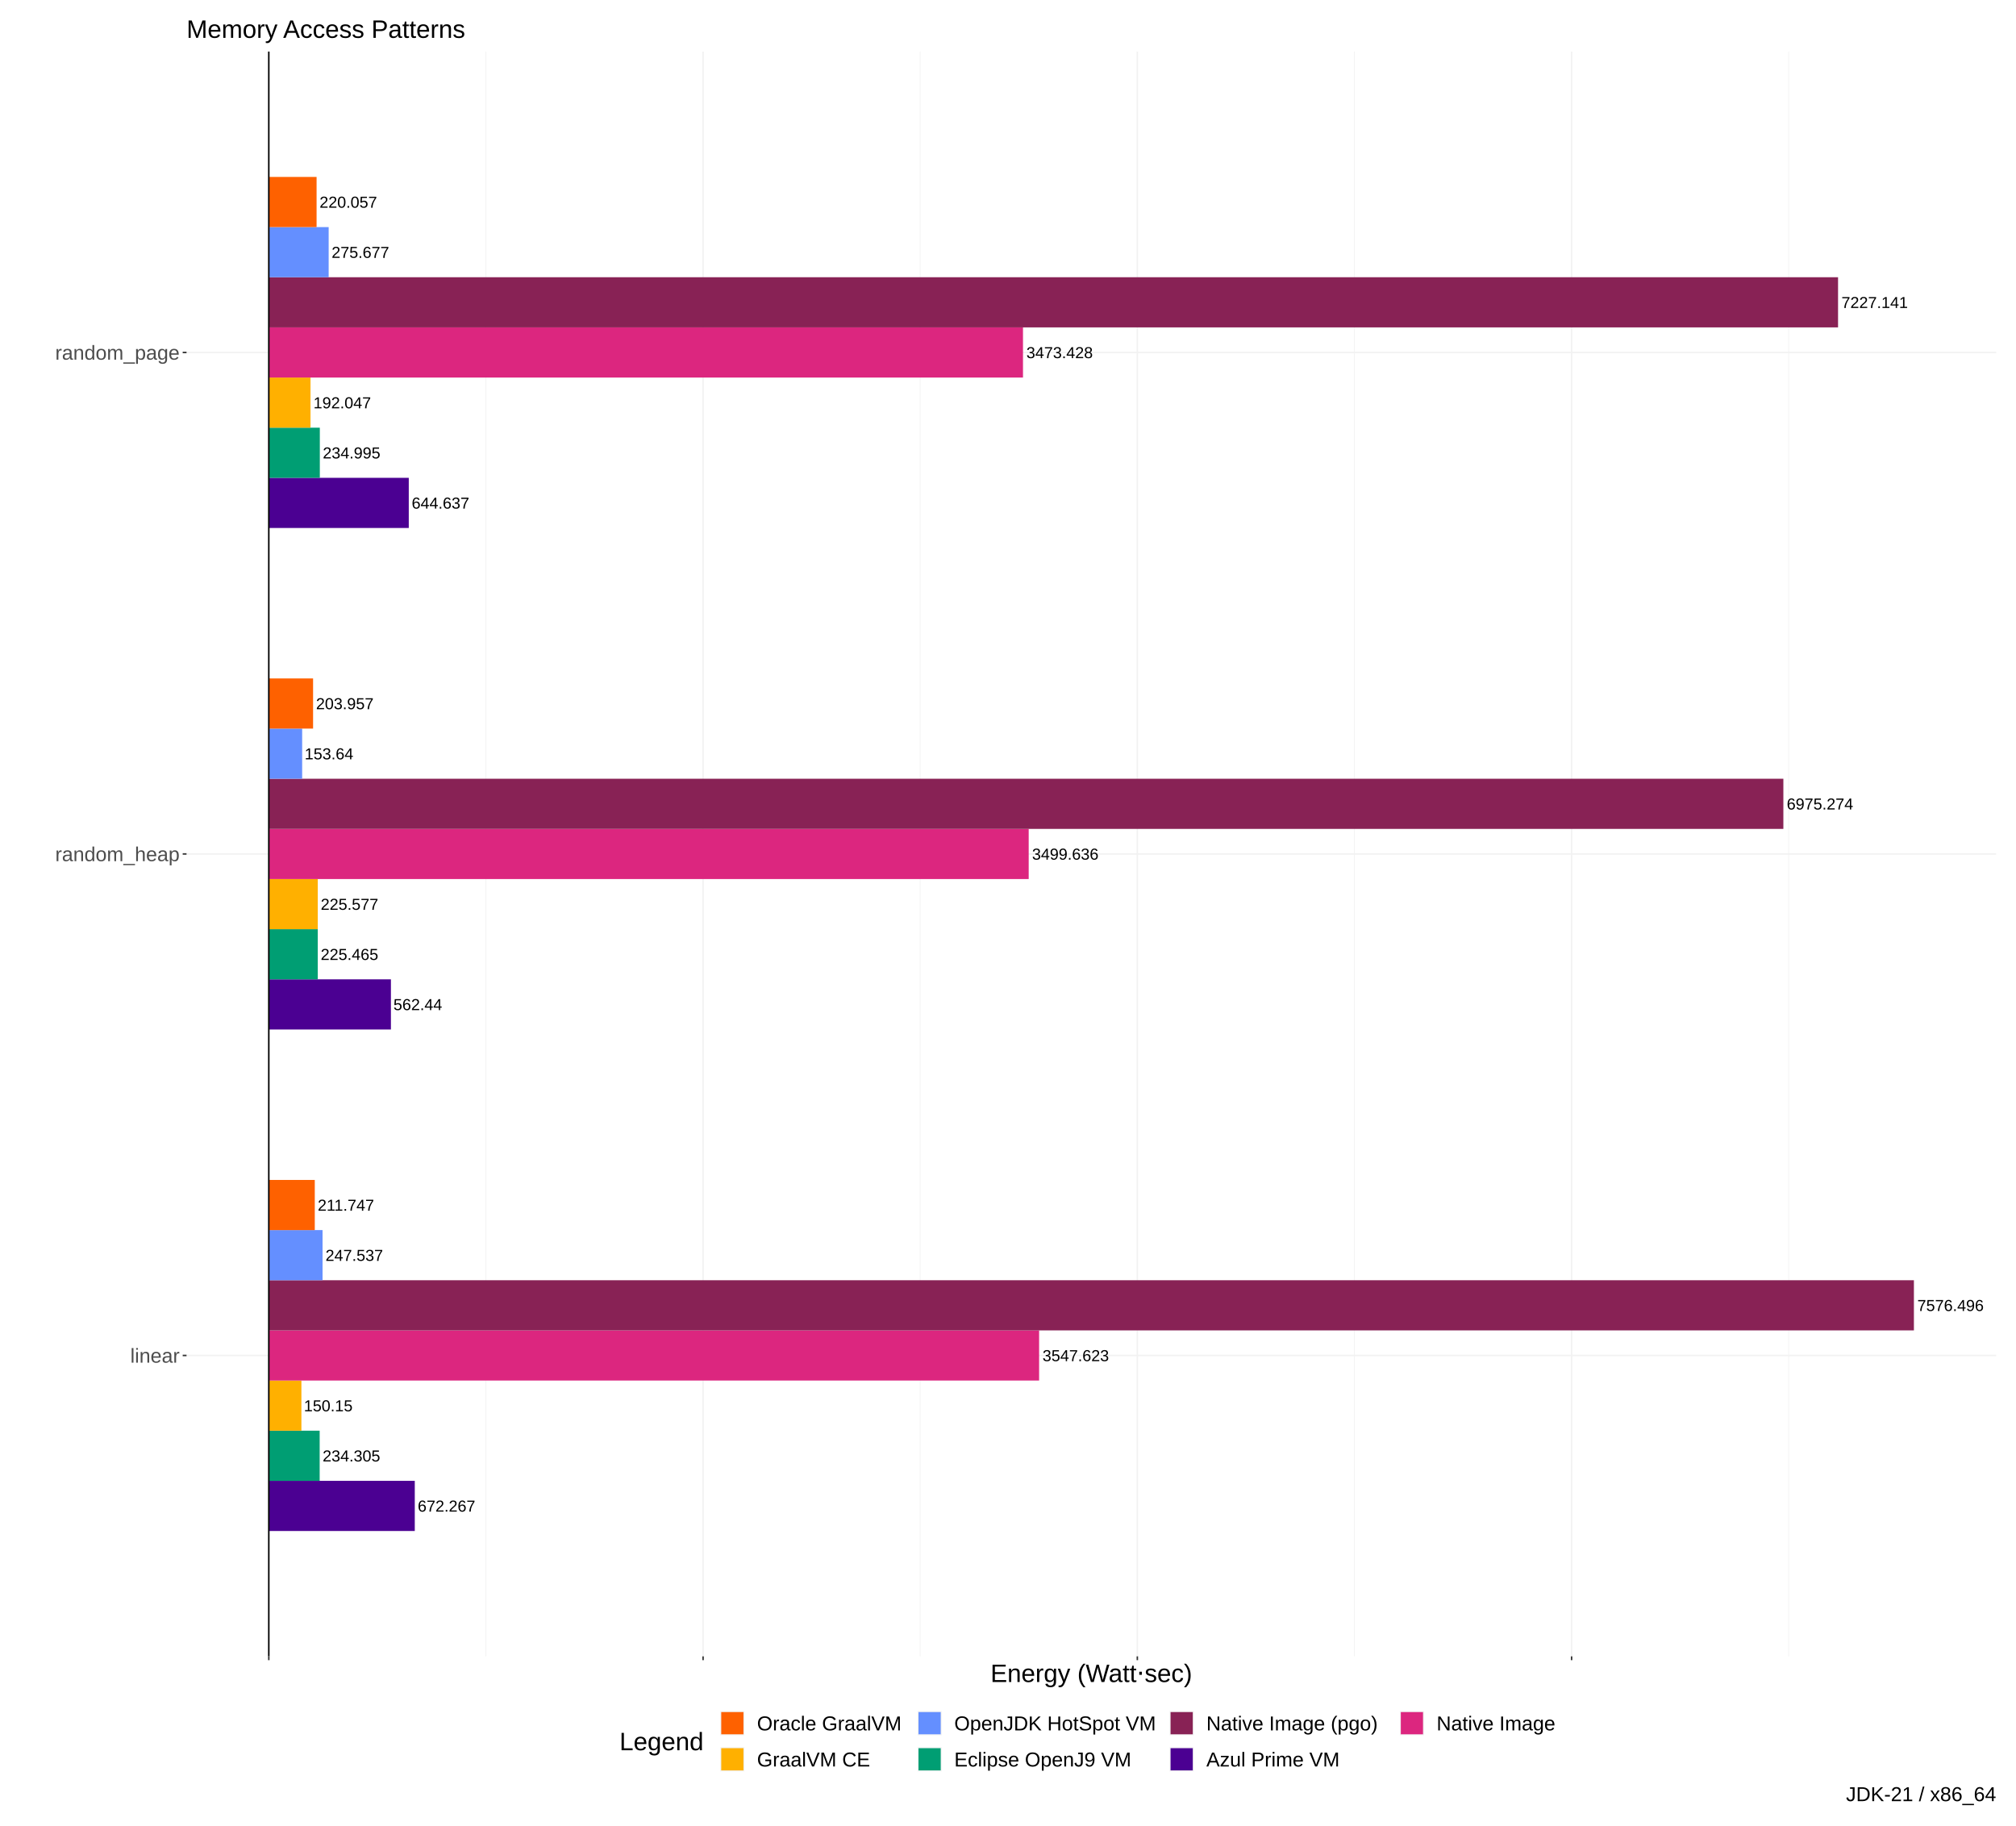
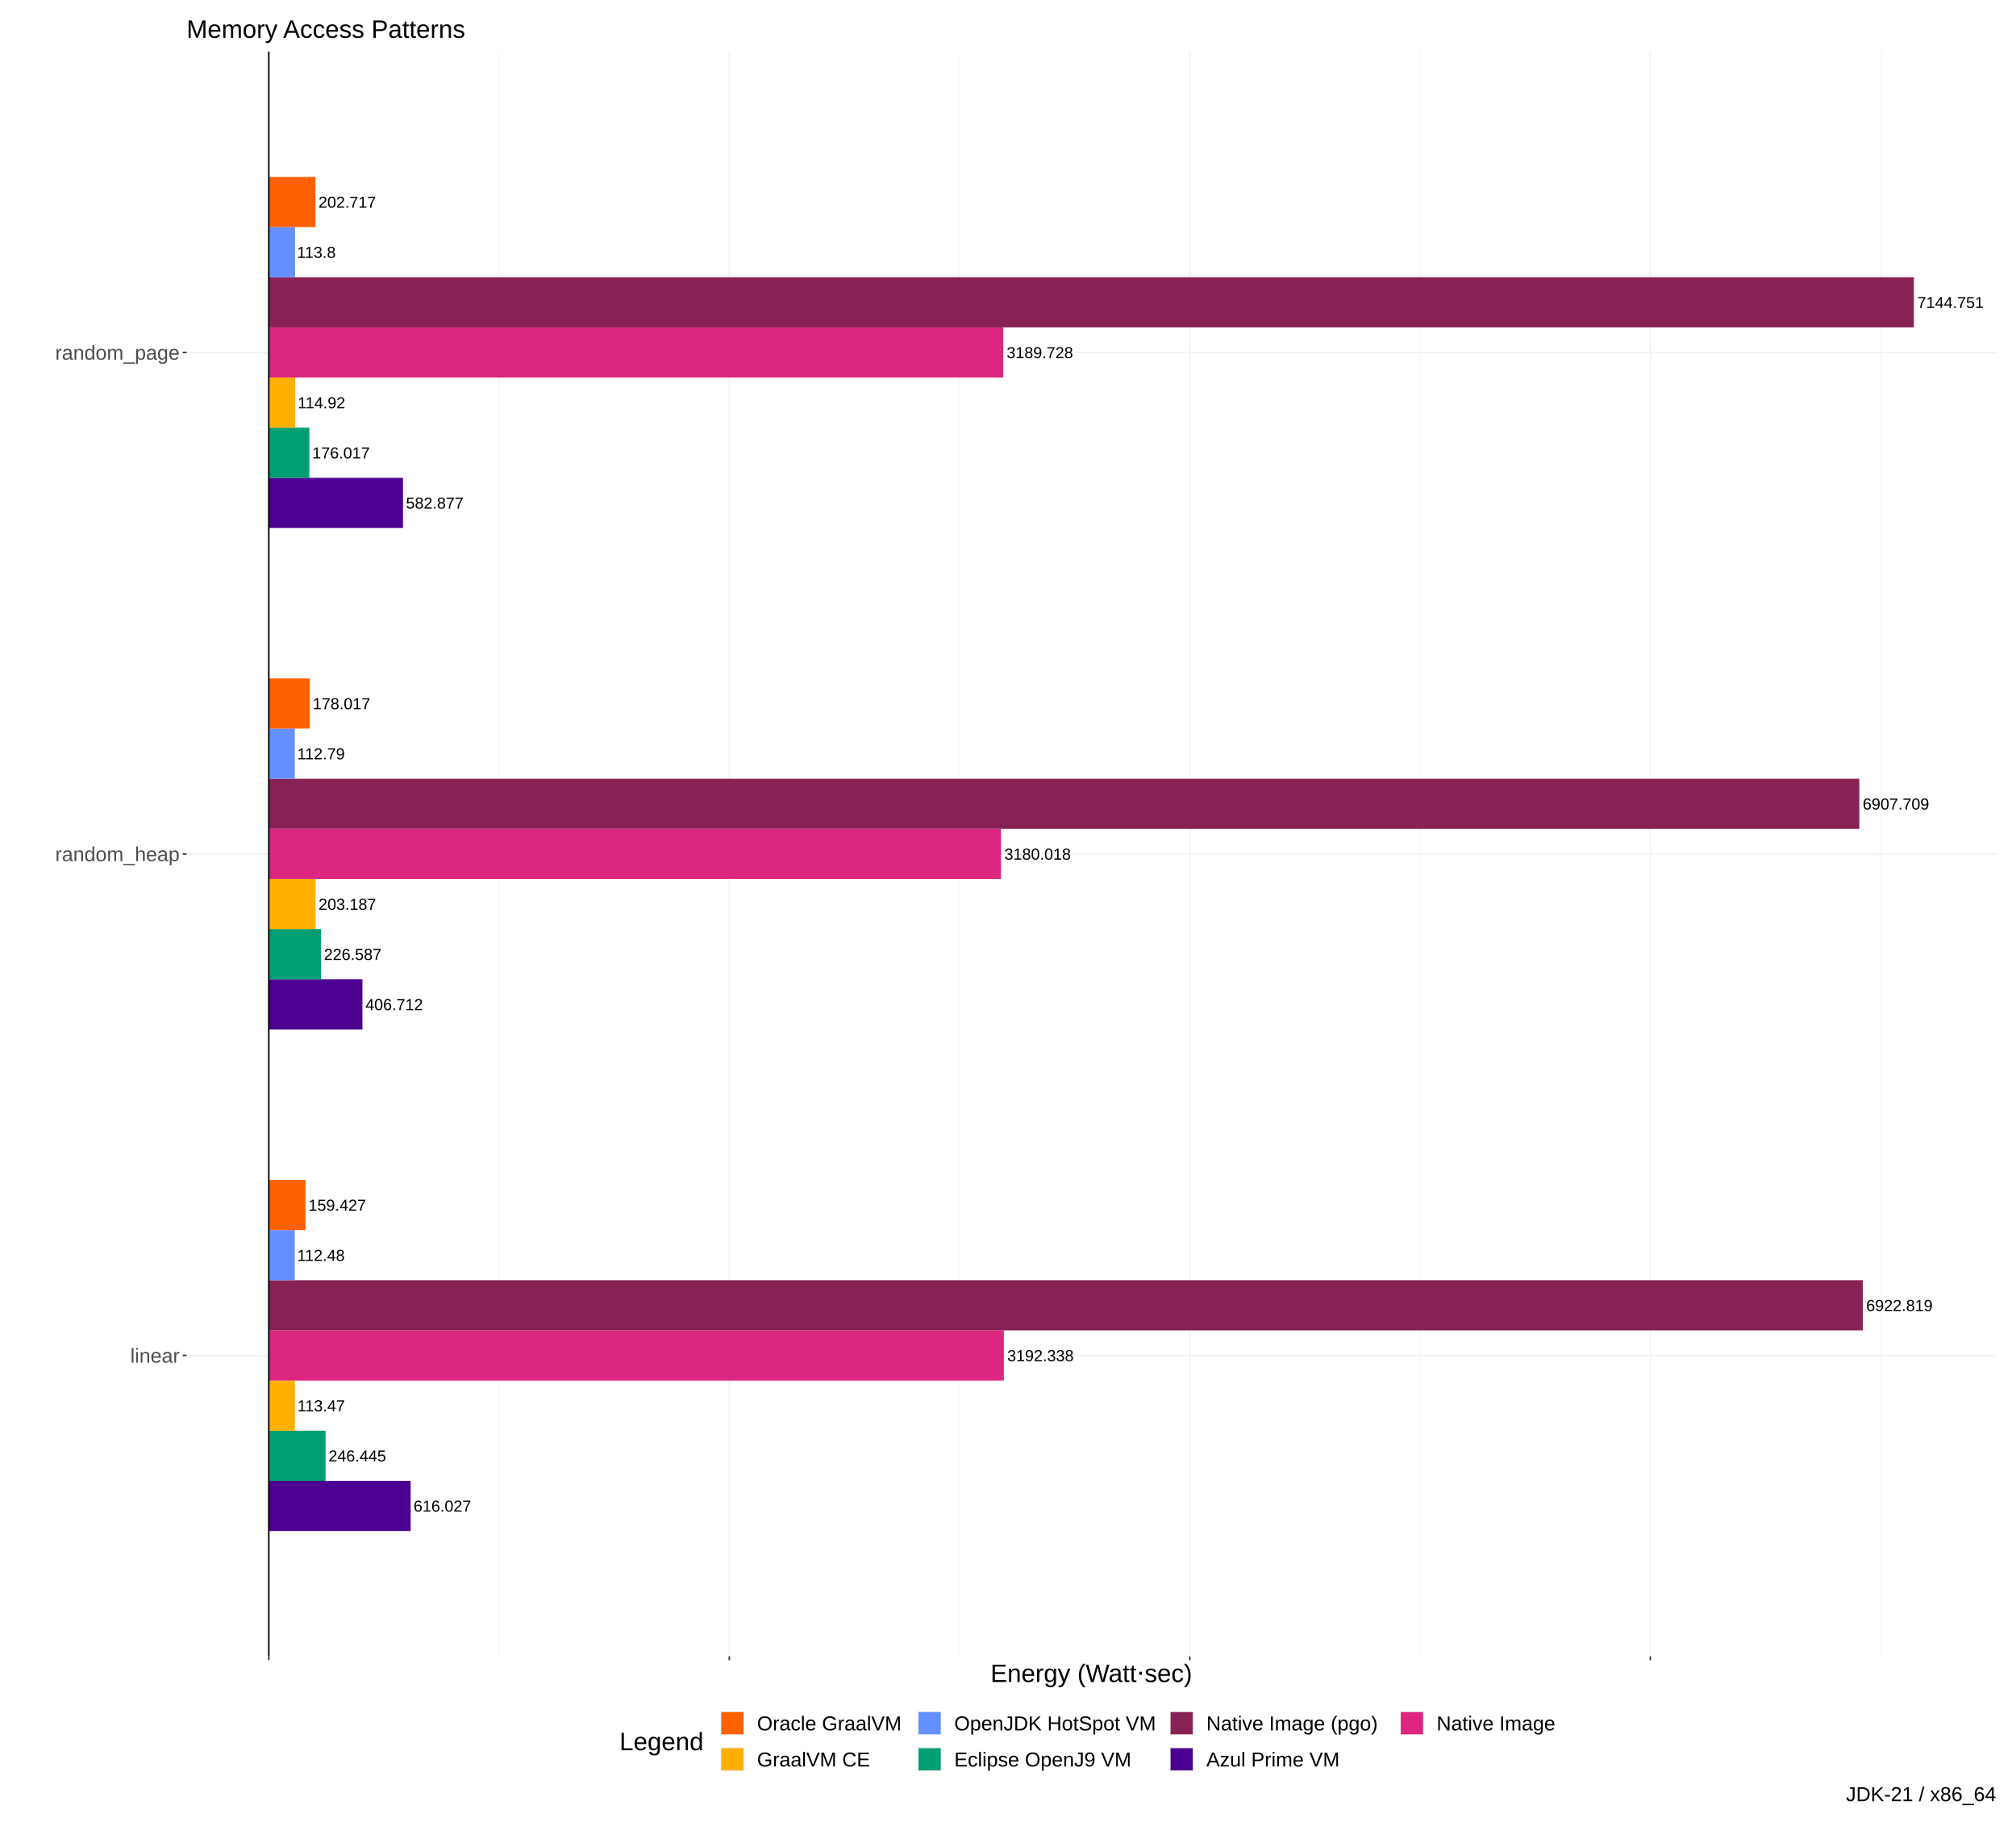
<svg xmlns="http://www.w3.org/2000/svg" class="svglite" width="1440.00pt" height="1303.94pt" viewBox="0 0 1440.00 1303.94">
  <defs>
    <style type="text/css">
    .svglite line, .svglite polyline, .svglite polygon, .svglite path, .svglite rect, .svglite circle {
      fill: none;
      stroke: #000000;
      stroke-linecap: round;
      stroke-linejoin: round;
      stroke-miterlimit: 10.00;
    }
    .svglite text {
      white-space: pre;
    }
  </style>
  </defs>
  <rect width="100%" height="100%" style="stroke: none; fill: #FFFFFF;" />
  <defs>
    <clipPath id="cpMC4wMHwxNDQwLjAwfDAuMDB8MTMwMy45NA==">
      <rect x="0.00" y="0.00" width="1440.00" height="1303.94" />
    </clipPath>
  </defs>
  <g clip-path="url(#cpMC4wMHwxNDQwLjAwfDAuMDB8MTMwMy45NA==)">
    <rect x="0.00" y="0.00" width="1440.00" height="1303.94" style="stroke-width: 1.07; stroke: #FFFFFF; fill: #FFFFFF;" />
    <rect x="133.24" y="36.82" width="1292.58" height="1146.09" style="stroke-width: 1.07; stroke: none;" />
-     <polyline points="347.09,1182.91 347.09,36.82 " style="stroke-width: 0.53; stroke: #F2F2F2; stroke-linecap: butt;" />
-     <polyline points="657.28,1182.91 657.28,36.82 " style="stroke-width: 0.53; stroke: #F2F2F2; stroke-linecap: butt;" />
-     <polyline points="967.47,1182.91 967.47,36.82 " style="stroke-width: 0.53; stroke: #F2F2F2; stroke-linecap: butt;" />
-     <polyline points="1277.66,1182.91 1277.66,36.82 " style="stroke-width: 0.53; stroke: #F2F2F2; stroke-linecap: butt;" />
+     <polyline points="356.46,1182.91 356.46,36.82 " style="stroke-width: 0.53; stroke: #F2F2F2; stroke-linecap: butt;" />
+     <polyline points="685.40,1182.91 685.40,36.82 " style="stroke-width: 0.53; stroke: #F2F2F2; stroke-linecap: butt;" />
+     <polyline points="1014.33,1182.91 1014.33,36.82 " style="stroke-width: 0.53; stroke: #F2F2F2; stroke-linecap: butt;" />
+     <polyline points="1343.27,1182.91 1343.27,36.82 " style="stroke-width: 0.53; stroke: #F2F2F2; stroke-linecap: butt;" />
    <polyline points="133.24,968.02 1425.83,968.02 " style="stroke-width: 1.07; stroke: #F2F2F2; stroke-linecap: butt;" />
    <polyline points="133.24,609.87 1425.83,609.87 " style="stroke-width: 1.07; stroke: #F2F2F2; stroke-linecap: butt;" />
    <polyline points="133.24,251.72 1425.83,251.72 " style="stroke-width: 1.07; stroke: #F2F2F2; stroke-linecap: butt;" />
    <polyline points="192.00,1182.91 192.00,36.82 " style="stroke-width: 1.07; stroke: #F2F2F2; stroke-linecap: butt;" />
-     <polyline points="502.19,1182.91 502.19,36.82 " style="stroke-width: 1.07; stroke: #F2F2F2; stroke-linecap: butt;" />
-     <polyline points="812.38,1182.91 812.38,36.82 " style="stroke-width: 1.07; stroke: #F2F2F2; stroke-linecap: butt;" />
-     <polyline points="1122.57,1182.91 1122.57,36.82 " style="stroke-width: 1.07; stroke: #F2F2F2; stroke-linecap: butt;" />
-     <rect x="192.00" y="341.25" width="99.98" height="35.82" style="stroke-width: 1.07; stroke: none; stroke-linecap: butt; stroke-linejoin: miter; fill: #4B0092;" />
-     <rect x="192.00" y="699.41" width="87.23" height="35.82" style="stroke-width: 1.07; stroke: none; stroke-linecap: butt; stroke-linejoin: miter; fill: #4B0092;" />
-     <rect x="192.00" y="1057.56" width="104.27" height="35.82" style="stroke-width: 1.07; stroke: none; stroke-linecap: butt; stroke-linejoin: miter; fill: #4B0092;" />
-     <rect x="192.00" y="305.44" width="36.45" height="35.82" style="stroke-width: 1.07; stroke: none; stroke-linecap: butt; stroke-linejoin: miter; fill: #009E73;" />
-     <rect x="192.00" y="1021.74" width="36.34" height="35.82" style="stroke-width: 1.07; stroke: none; stroke-linecap: butt; stroke-linejoin: miter; fill: #009E73;" />
-     <rect x="192.00" y="663.59" width="34.97" height="35.82" style="stroke-width: 1.07; stroke: none; stroke-linecap: butt; stroke-linejoin: miter; fill: #009E73;" />
-     <rect x="192.00" y="627.78" width="34.99" height="35.82" style="stroke-width: 1.07; stroke: none; stroke-linecap: butt; stroke-linejoin: miter; fill: #FFB000;" />
-     <rect x="192.00" y="985.93" width="23.29" height="35.82" style="stroke-width: 1.07; stroke: none; stroke-linecap: butt; stroke-linejoin: miter; fill: #FFB000;" />
-     <rect x="192.00" y="269.62" width="29.79" height="35.82" style="stroke-width: 1.07; stroke: none; stroke-linecap: butt; stroke-linejoin: miter; fill: #FFB000;" />
-     <rect x="192.00" y="233.81" width="538.71" height="35.82" style="stroke-width: 1.07; stroke: none; stroke-linecap: butt; stroke-linejoin: miter; fill: #DC267F;" />
-     <rect x="192.00" y="591.96" width="542.78" height="35.82" style="stroke-width: 1.07; stroke: none; stroke-linecap: butt; stroke-linejoin: miter; fill: #DC267F;" />
-     <rect x="192.00" y="950.11" width="550.22" height="35.82" style="stroke-width: 1.07; stroke: none; stroke-linecap: butt; stroke-linejoin: miter; fill: #DC267F;" />
-     <rect x="192.00" y="556.15" width="1081.83" height="35.82" style="stroke-width: 1.07; stroke: none; stroke-linecap: butt; stroke-linejoin: miter; fill: #882255;" />
-     <rect x="192.00" y="197.99" width="1120.89" height="35.82" style="stroke-width: 1.07; stroke: none; stroke-linecap: butt; stroke-linejoin: miter; fill: #882255;" />
-     <rect x="192.00" y="914.30" width="1175.08" height="35.82" style="stroke-width: 1.07; stroke: none; stroke-linecap: butt; stroke-linejoin: miter; fill: #882255;" />
-     <rect x="192.00" y="162.18" width="42.76" height="35.82" style="stroke-width: 1.07; stroke: none; stroke-linecap: butt; stroke-linejoin: miter; fill: #648FFF;" />
-     <rect x="192.00" y="878.48" width="38.39" height="35.82" style="stroke-width: 1.07; stroke: none; stroke-linecap: butt; stroke-linejoin: miter; fill: #648FFF;" />
-     <rect x="192.00" y="520.33" width="23.83" height="35.82" style="stroke-width: 1.07; stroke: none; stroke-linecap: butt; stroke-linejoin: miter; fill: #648FFF;" />
-     <rect x="192.00" y="484.52" width="31.63" height="35.82" style="stroke-width: 1.07; stroke: none; stroke-linecap: butt; stroke-linejoin: miter; fill: #FE6100;" />
-     <rect x="192.00" y="126.36" width="34.13" height="35.82" style="stroke-width: 1.07; stroke: none; stroke-linecap: butt; stroke-linejoin: miter; fill: #FE6100;" />
-     <rect x="192.00" y="842.67" width="32.84" height="35.82" style="stroke-width: 1.07; stroke: none; stroke-linecap: butt; stroke-linejoin: miter; fill: #FE6100;" />
-     <text x="294.08" y="363.23" style="font-size: 11.38px; font-family: &quot;Liberation Sans&quot;;" textLength="42.10px" lengthAdjust="spacingAndGlyphs">644.637</text>
-     <text x="281.01" y="721.38" style="font-size: 11.38px; font-family: &quot;Liberation Sans&quot;;" textLength="35.59px" lengthAdjust="spacingAndGlyphs">562.44</text>
-     <text x="298.37" y="1079.53" style="font-size: 11.38px; font-family: &quot;Liberation Sans&quot;;" textLength="42.10px" lengthAdjust="spacingAndGlyphs">672.267</text>
-     <text x="230.55" y="327.41" style="font-size: 11.38px; font-family: &quot;Liberation Sans&quot;;" textLength="42.10px" lengthAdjust="spacingAndGlyphs">234.995</text>
-     <text x="230.44" y="1043.72" style="font-size: 11.38px; font-family: &quot;Liberation Sans&quot;;" textLength="42.10px" lengthAdjust="spacingAndGlyphs">234.305</text>
-     <text x="229.07" y="685.56" style="font-size: 11.38px; font-family: &quot;Liberation Sans&quot;;" textLength="42.10px" lengthAdjust="spacingAndGlyphs">225.465</text>
-     <text x="229.09" y="649.75" style="font-size: 11.38px; font-family: &quot;Liberation Sans&quot;;" textLength="42.10px" lengthAdjust="spacingAndGlyphs">225.577</text>
-     <text x="217.06" y="1007.90" style="font-size: 11.38px; font-family: &quot;Liberation Sans&quot;;" textLength="35.59px" lengthAdjust="spacingAndGlyphs">150.15</text>
-     <text x="223.89" y="291.60" style="font-size: 11.38px; font-family: &quot;Liberation Sans&quot;;" textLength="42.10px" lengthAdjust="spacingAndGlyphs">192.047</text>
-     <text x="733.14" y="255.78" style="font-size: 11.38px; font-family: &quot;Liberation Sans&quot;;" textLength="48.61px" lengthAdjust="spacingAndGlyphs">3473.428</text>
-     <text x="737.20" y="613.93" style="font-size: 11.38px; font-family: &quot;Liberation Sans&quot;;" textLength="48.61px" lengthAdjust="spacingAndGlyphs">3499.636</text>
-     <text x="744.65" y="972.09" style="font-size: 11.38px; font-family: &quot;Liberation Sans&quot;;" textLength="48.61px" lengthAdjust="spacingAndGlyphs">3547.623</text>
-     <text x="1276.26" y="578.12" style="font-size: 11.38px; font-family: &quot;Liberation Sans&quot;;" textLength="48.61px" lengthAdjust="spacingAndGlyphs">6975.274</text>
-     <text x="1315.32" y="219.97" style="font-size: 11.38px; font-family: &quot;Liberation Sans&quot;;" textLength="48.61px" lengthAdjust="spacingAndGlyphs">7227.141</text>
-     <text x="1369.50" y="936.27" style="font-size: 11.38px; font-family: &quot;Liberation Sans&quot;;" textLength="48.61px" lengthAdjust="spacingAndGlyphs">7576.496</text>
-     <text x="236.86" y="184.15" style="font-size: 11.38px; font-family: &quot;Liberation Sans&quot;;" textLength="42.10px" lengthAdjust="spacingAndGlyphs">275.677</text>
-     <text x="232.49" y="900.46" style="font-size: 11.38px; font-family: &quot;Liberation Sans&quot;;" textLength="42.10px" lengthAdjust="spacingAndGlyphs">247.537</text>
-     <text x="217.60" y="542.30" style="font-size: 11.38px; font-family: &quot;Liberation Sans&quot;;" textLength="35.59px" lengthAdjust="spacingAndGlyphs">153.64</text>
-     <text x="225.73" y="506.49" style="font-size: 11.38px; font-family: &quot;Liberation Sans&quot;;" textLength="42.10px" lengthAdjust="spacingAndGlyphs">203.957</text>
-     <text x="228.23" y="148.33" style="font-size: 11.38px; font-family: &quot;Liberation Sans&quot;;" textLength="42.10px" lengthAdjust="spacingAndGlyphs">220.057</text>
-     <text x="226.94" y="864.64" style="font-size: 11.38px; font-family: &quot;Liberation Sans&quot;;" textLength="42.10px" lengthAdjust="spacingAndGlyphs">211.747</text>
+     <polyline points="520.93,1182.91 520.93,36.82 " style="stroke-width: 1.07; stroke: #F2F2F2; stroke-linecap: butt;" />
+     <polyline points="849.86,1182.91 849.86,36.82 " style="stroke-width: 1.07; stroke: #F2F2F2; stroke-linecap: butt;" />
+     <polyline points="1178.80,1182.91 1178.80,36.82 " style="stroke-width: 1.07; stroke: #F2F2F2; stroke-linecap: butt;" />
+     <rect x="192.00" y="341.25" width="95.86" height="35.82" style="stroke-width: 1.07; stroke: none; stroke-linecap: butt; stroke-linejoin: miter; fill: #4B0092;" />
+     <rect x="192.00" y="699.41" width="66.89" height="35.82" style="stroke-width: 1.07; stroke: none; stroke-linecap: butt; stroke-linejoin: miter; fill: #4B0092;" />
+     <rect x="192.00" y="1057.56" width="101.32" height="35.82" style="stroke-width: 1.07; stroke: none; stroke-linecap: butt; stroke-linejoin: miter; fill: #4B0092;" />
+     <rect x="192.00" y="305.44" width="28.95" height="35.82" style="stroke-width: 1.07; stroke: none; stroke-linecap: butt; stroke-linejoin: miter; fill: #009E73;" />
+     <rect x="192.00" y="1021.74" width="40.53" height="35.82" style="stroke-width: 1.07; stroke: none; stroke-linecap: butt; stroke-linejoin: miter; fill: #009E73;" />
+     <rect x="192.00" y="663.59" width="37.27" height="35.82" style="stroke-width: 1.07; stroke: none; stroke-linecap: butt; stroke-linejoin: miter; fill: #009E73;" />
+     <rect x="192.00" y="627.78" width="33.42" height="35.82" style="stroke-width: 1.07; stroke: none; stroke-linecap: butt; stroke-linejoin: miter; fill: #FFB000;" />
+     <rect x="192.00" y="985.93" width="18.66" height="35.82" style="stroke-width: 1.07; stroke: none; stroke-linecap: butt; stroke-linejoin: miter; fill: #FFB000;" />
+     <rect x="192.00" y="269.62" width="18.90" height="35.82" style="stroke-width: 1.07; stroke: none; stroke-linecap: butt; stroke-linejoin: miter; fill: #FFB000;" />
+     <rect x="192.00" y="233.81" width="524.61" height="35.82" style="stroke-width: 1.07; stroke: none; stroke-linecap: butt; stroke-linejoin: miter; fill: #DC267F;" />
+     <rect x="192.00" y="591.96" width="523.01" height="35.82" style="stroke-width: 1.07; stroke: none; stroke-linecap: butt; stroke-linejoin: miter; fill: #DC267F;" />
+     <rect x="192.00" y="950.11" width="525.03" height="35.82" style="stroke-width: 1.07; stroke: none; stroke-linecap: butt; stroke-linejoin: miter; fill: #DC267F;" />
+     <rect x="192.00" y="556.15" width="1136.09" height="35.82" style="stroke-width: 1.07; stroke: none; stroke-linecap: butt; stroke-linejoin: miter; fill: #882255;" />
+     <rect x="192.00" y="197.99" width="1175.08" height="35.82" style="stroke-width: 1.07; stroke: none; stroke-linecap: butt; stroke-linejoin: miter; fill: #882255;" />
+     <rect x="192.00" y="914.30" width="1138.58" height="35.82" style="stroke-width: 1.07; stroke: none; stroke-linecap: butt; stroke-linejoin: miter; fill: #882255;" />
+     <rect x="192.00" y="162.18" width="18.72" height="35.82" style="stroke-width: 1.07; stroke: none; stroke-linecap: butt; stroke-linejoin: miter; fill: #648FFF;" />
+     <rect x="192.00" y="878.48" width="18.50" height="35.82" style="stroke-width: 1.07; stroke: none; stroke-linecap: butt; stroke-linejoin: miter; fill: #648FFF;" />
+     <rect x="192.00" y="520.33" width="18.55" height="35.82" style="stroke-width: 1.07; stroke: none; stroke-linecap: butt; stroke-linejoin: miter; fill: #648FFF;" />
+     <rect x="192.00" y="484.52" width="29.28" height="35.82" style="stroke-width: 1.07; stroke: none; stroke-linecap: butt; stroke-linejoin: miter; fill: #FE6100;" />
+     <rect x="192.00" y="126.36" width="33.34" height="35.82" style="stroke-width: 1.07; stroke: none; stroke-linecap: butt; stroke-linejoin: miter; fill: #FE6100;" />
+     <rect x="192.00" y="842.67" width="26.22" height="35.82" style="stroke-width: 1.07; stroke: none; stroke-linecap: butt; stroke-linejoin: miter; fill: #FE6100;" />
+     <text x="289.97" y="363.23" style="font-size: 11.38px; font-family: &quot;Liberation Sans&quot;;" textLength="42.10px" lengthAdjust="spacingAndGlyphs">582.877</text>
+     <text x="260.99" y="721.38" style="font-size: 11.38px; font-family: &quot;Liberation Sans&quot;;" textLength="42.10px" lengthAdjust="spacingAndGlyphs">406.712</text>
+     <text x="295.42" y="1079.53" style="font-size: 11.38px; font-family: &quot;Liberation Sans&quot;;" textLength="42.10px" lengthAdjust="spacingAndGlyphs">616.027</text>
+     <text x="223.05" y="327.41" style="font-size: 11.38px; font-family: &quot;Liberation Sans&quot;;" textLength="42.10px" lengthAdjust="spacingAndGlyphs">176.017</text>
+     <text x="234.63" y="1043.72" style="font-size: 11.38px; font-family: &quot;Liberation Sans&quot;;" textLength="42.10px" lengthAdjust="spacingAndGlyphs">246.445</text>
+     <text x="231.37" y="685.56" style="font-size: 11.38px; font-family: &quot;Liberation Sans&quot;;" textLength="42.10px" lengthAdjust="spacingAndGlyphs">226.587</text>
+     <text x="227.52" y="649.75" style="font-size: 11.38px; font-family: &quot;Liberation Sans&quot;;" textLength="42.10px" lengthAdjust="spacingAndGlyphs">203.187</text>
+     <text x="212.44" y="1007.90" style="font-size: 11.38px; font-family: &quot;Liberation Sans&quot;;" textLength="35.59px" lengthAdjust="spacingAndGlyphs">113.47</text>
+     <text x="212.68" y="291.60" style="font-size: 11.38px; font-family: &quot;Liberation Sans&quot;;" textLength="35.59px" lengthAdjust="spacingAndGlyphs">114.92</text>
+     <text x="719.03" y="255.78" style="font-size: 11.38px; font-family: &quot;Liberation Sans&quot;;" textLength="48.61px" lengthAdjust="spacingAndGlyphs">3189.728</text>
+     <text x="717.44" y="613.93" style="font-size: 11.38px; font-family: &quot;Liberation Sans&quot;;" textLength="48.61px" lengthAdjust="spacingAndGlyphs">3180.018</text>
+     <text x="719.46" y="972.09" style="font-size: 11.38px; font-family: &quot;Liberation Sans&quot;;" textLength="48.61px" lengthAdjust="spacingAndGlyphs">3192.338</text>
+     <text x="1330.52" y="578.12" style="font-size: 11.38px; font-family: &quot;Liberation Sans&quot;;" textLength="48.61px" lengthAdjust="spacingAndGlyphs">6907.709</text>
+     <text x="1369.50" y="219.97" style="font-size: 11.38px; font-family: &quot;Liberation Sans&quot;;" textLength="48.61px" lengthAdjust="spacingAndGlyphs">7144.751</text>
+     <text x="1333.00" y="936.27" style="font-size: 11.38px; font-family: &quot;Liberation Sans&quot;;" textLength="48.61px" lengthAdjust="spacingAndGlyphs">6922.819</text>
+     <text x="212.17" y="184.15" style="font-size: 11.38px; font-family: &quot;Liberation Sans&quot;;" textLength="29.08px" lengthAdjust="spacingAndGlyphs">113.8</text>
+     <text x="212.28" y="900.46" style="font-size: 11.38px; font-family: &quot;Liberation Sans&quot;;" textLength="35.59px" lengthAdjust="spacingAndGlyphs">112.48</text>
+     <text x="212.33" y="542.30" style="font-size: 11.38px; font-family: &quot;Liberation Sans&quot;;" textLength="35.59px" lengthAdjust="spacingAndGlyphs">112.79</text>
+     <text x="223.38" y="506.49" style="font-size: 11.38px; font-family: &quot;Liberation Sans&quot;;" textLength="42.10px" lengthAdjust="spacingAndGlyphs">178.017</text>
+     <text x="227.44" y="148.33" style="font-size: 11.38px; font-family: &quot;Liberation Sans&quot;;" textLength="42.10px" lengthAdjust="spacingAndGlyphs">202.717</text>
+     <text x="220.32" y="864.64" style="font-size: 11.38px; font-family: &quot;Liberation Sans&quot;;" textLength="42.10px" lengthAdjust="spacingAndGlyphs">159.427</text>
    <line x1="192.00" y1="1182.91" x2="192.00" y2="36.82" style="stroke-width: 1.07; stroke-linecap: butt;" />
    <text x="128.31" y="973.16" text-anchor="end" style="font-size: 14.40px;fill: #4D4D4D; font-family: &quot;Liberation Sans&quot;;" textLength="38.45px" lengthAdjust="spacingAndGlyphs">linear</text>
    <text x="128.31" y="615.01" text-anchor="end" style="font-size: 14.40px;fill: #4D4D4D; font-family: &quot;Liberation Sans&quot;;" textLength="94.23px" lengthAdjust="spacingAndGlyphs">random_heap</text>
    <text x="128.31" y="256.86" text-anchor="end" style="font-size: 14.40px;fill: #4D4D4D; font-family: &quot;Liberation Sans&quot;;" textLength="94.18px" lengthAdjust="spacingAndGlyphs">random_page</text>
    <polyline points="130.50,968.02 133.24,968.02 " style="stroke-width: 1.07; stroke: #333333; stroke-linecap: butt;" />
    <polyline points="130.50,609.87 133.24,609.87 " style="stroke-width: 1.07; stroke: #333333; stroke-linecap: butt;" />
    <polyline points="130.50,251.72 133.24,251.72 " style="stroke-width: 1.07; stroke: #333333; stroke-linecap: butt;" />
    <polyline points="192.00,1185.65 192.00,1182.91 " style="stroke-width: 1.07; stroke: #333333; stroke-linecap: butt;" />
-     <polyline points="502.19,1185.65 502.19,1182.91 " style="stroke-width: 1.07; stroke: #333333; stroke-linecap: butt;" />
-     <polyline points="812.38,1185.65 812.38,1182.91 " style="stroke-width: 1.07; stroke: #333333; stroke-linecap: butt;" />
-     <polyline points="1122.57,1185.65 1122.57,1182.91 " style="stroke-width: 1.07; stroke: #333333; stroke-linecap: butt;" />
+     <polyline points="520.93,1185.65 520.93,1182.91 " style="stroke-width: 1.07; stroke: #333333; stroke-linecap: butt;" />
+     <polyline points="849.86,1185.65 849.86,1182.91 " style="stroke-width: 1.07; stroke: #333333; stroke-linecap: butt;" />
+     <polyline points="1178.80,1185.65 1178.80,1182.91 " style="stroke-width: 1.07; stroke: #333333; stroke-linecap: butt;" />
    <text x="779.53" y="1201.24" text-anchor="middle" style="font-size: 18.00px; font-family: &quot;Liberation Sans&quot;;" textLength="152.52px" lengthAdjust="spacingAndGlyphs">Energy (Watt⋅sec)</text>
    <rect x="437.01" y="1216.52" width="685.04" height="54.02" style="stroke-width: 1.07; stroke: none; fill: #FFFFFF;" />
    <text x="442.49" y="1249.96" style="font-size: 18.00px; font-family: &quot;Liberation Sans&quot;;" textLength="63.01px" lengthAdjust="spacingAndGlyphs">Legend</text>
    <rect x="514.47" y="1222.00" width="17.28" height="17.28" style="stroke-width: 1.07; stroke: none; fill: #F2F2F2;" />
    <rect x="515.18" y="1222.71" width="15.86" height="15.86" style="stroke-width: 1.07; stroke: none; stroke-linecap: butt; stroke-linejoin: miter; fill: #FE6100;" />
    <rect x="655.37" y="1222.00" width="17.28" height="17.28" style="stroke-width: 1.07; stroke: none; fill: #F2F2F2;" />
    <rect x="656.08" y="1222.71" width="15.86" height="15.86" style="stroke-width: 1.07; stroke: none; stroke-linecap: butt; stroke-linejoin: miter; fill: #648FFF;" />
    <rect x="835.41" y="1222.00" width="17.28" height="17.28" style="stroke-width: 1.07; stroke: none; fill: #F2F2F2;" />
    <rect x="836.12" y="1222.71" width="15.86" height="15.86" style="stroke-width: 1.07; stroke: none; stroke-linecap: butt; stroke-linejoin: miter; fill: #882255;" />
    <rect x="999.87" y="1222.00" width="17.28" height="17.28" style="stroke-width: 1.07; stroke: none; fill: #F2F2F2;" />
    <rect x="1000.58" y="1222.71" width="15.86" height="15.86" style="stroke-width: 1.07; stroke: none; stroke-linecap: butt; stroke-linejoin: miter; fill: #DC267F;" />
    <rect x="514.47" y="1247.79" width="17.28" height="17.28" style="stroke-width: 1.07; stroke: none; fill: #F2F2F2;" />
    <rect x="515.18" y="1248.50" width="15.86" height="15.86" style="stroke-width: 1.07; stroke: none; stroke-linecap: butt; stroke-linejoin: miter; fill: #FFB000;" />
    <rect x="655.37" y="1247.79" width="17.28" height="17.28" style="stroke-width: 1.07; stroke: none; fill: #F2F2F2;" />
    <rect x="656.08" y="1248.50" width="15.86" height="15.86" style="stroke-width: 1.07; stroke: none; stroke-linecap: butt; stroke-linejoin: miter; fill: #009E73;" />
    <rect x="835.41" y="1247.79" width="17.28" height="17.28" style="stroke-width: 1.07; stroke: none; fill: #F2F2F2;" />
    <rect x="836.12" y="1248.50" width="15.86" height="15.86" style="stroke-width: 1.07; stroke: none; stroke-linecap: butt; stroke-linejoin: miter; fill: #4B0092;" />
    <text x="540.71" y="1235.78" style="font-size: 14.40px; font-family: &quot;Liberation Sans&quot;;" textLength="105.69px" lengthAdjust="spacingAndGlyphs">Oracle GraalVM</text>
    <text x="681.61" y="1235.78" style="font-size: 14.40px; font-family: &quot;Liberation Sans&quot;;" textLength="144.83px" lengthAdjust="spacingAndGlyphs">OpenJDK HotSpot VM</text>
    <text x="861.66" y="1235.78" style="font-size: 14.40px; font-family: &quot;Liberation Sans&quot;;" textLength="129.25px" lengthAdjust="spacingAndGlyphs">Native Image (pgo)</text>
    <text x="1026.12" y="1235.78" style="font-size: 14.40px; font-family: &quot;Liberation Sans&quot;;" textLength="90.46px" lengthAdjust="spacingAndGlyphs">Native Image</text>
    <text x="540.71" y="1261.57" style="font-size: 14.40px; font-family: &quot;Liberation Sans&quot;;" textLength="78.80px" lengthAdjust="spacingAndGlyphs">GraalVM CE</text>
    <text x="681.61" y="1261.57" style="font-size: 14.40px; font-family: &quot;Liberation Sans&quot;;" textLength="124.62px" lengthAdjust="spacingAndGlyphs">Eclipse OpenJ9 VM</text>
    <text x="861.66" y="1261.57" style="font-size: 14.40px; font-family: &quot;Liberation Sans&quot;;" textLength="97.67px" lengthAdjust="spacingAndGlyphs">Azul Prime VM</text>
    <text x="133.24" y="27.03" style="font-size: 18.00px; font-family: &quot;Liberation Sans&quot;;" textLength="207.71px" lengthAdjust="spacingAndGlyphs">Memory Access Patterns</text>
    <text x="1425.83" y="1286.31" text-anchor="end" style="font-size: 14.40px; font-family: &quot;Liberation Sans&quot;;" textLength="104.20px" lengthAdjust="spacingAndGlyphs">JDK-21 / x86_64</text>
  </g>
</svg>
